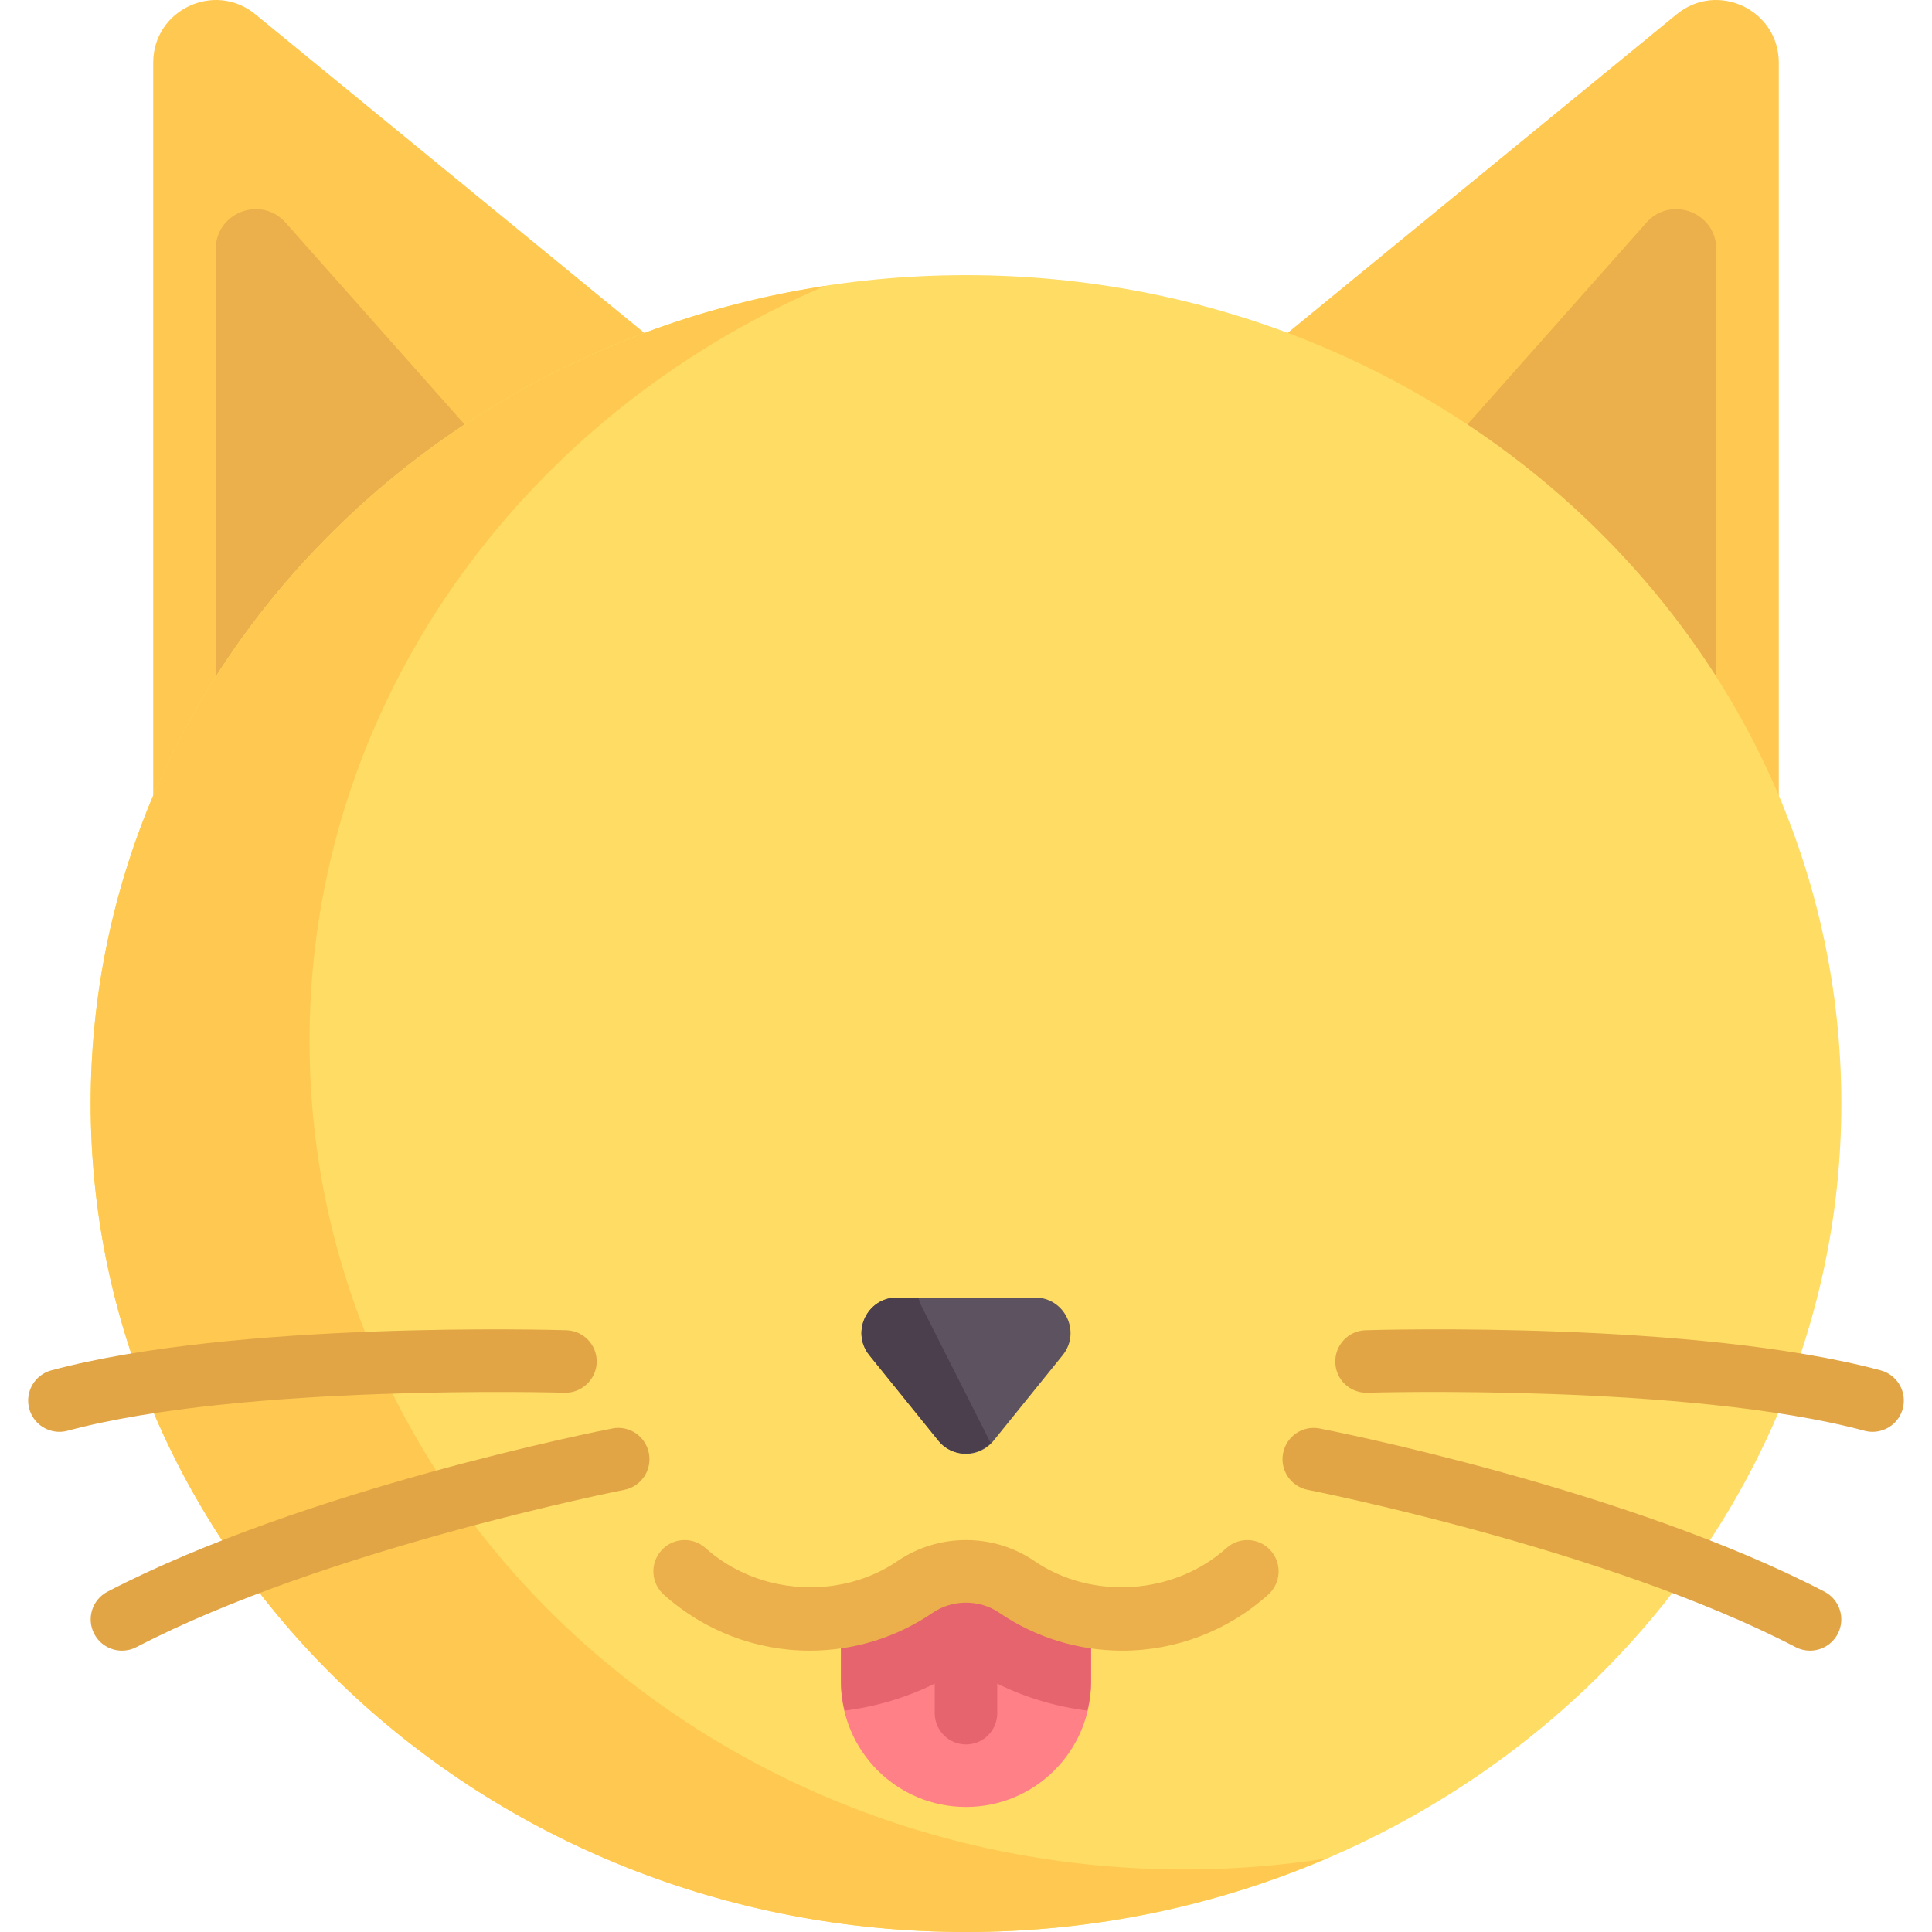
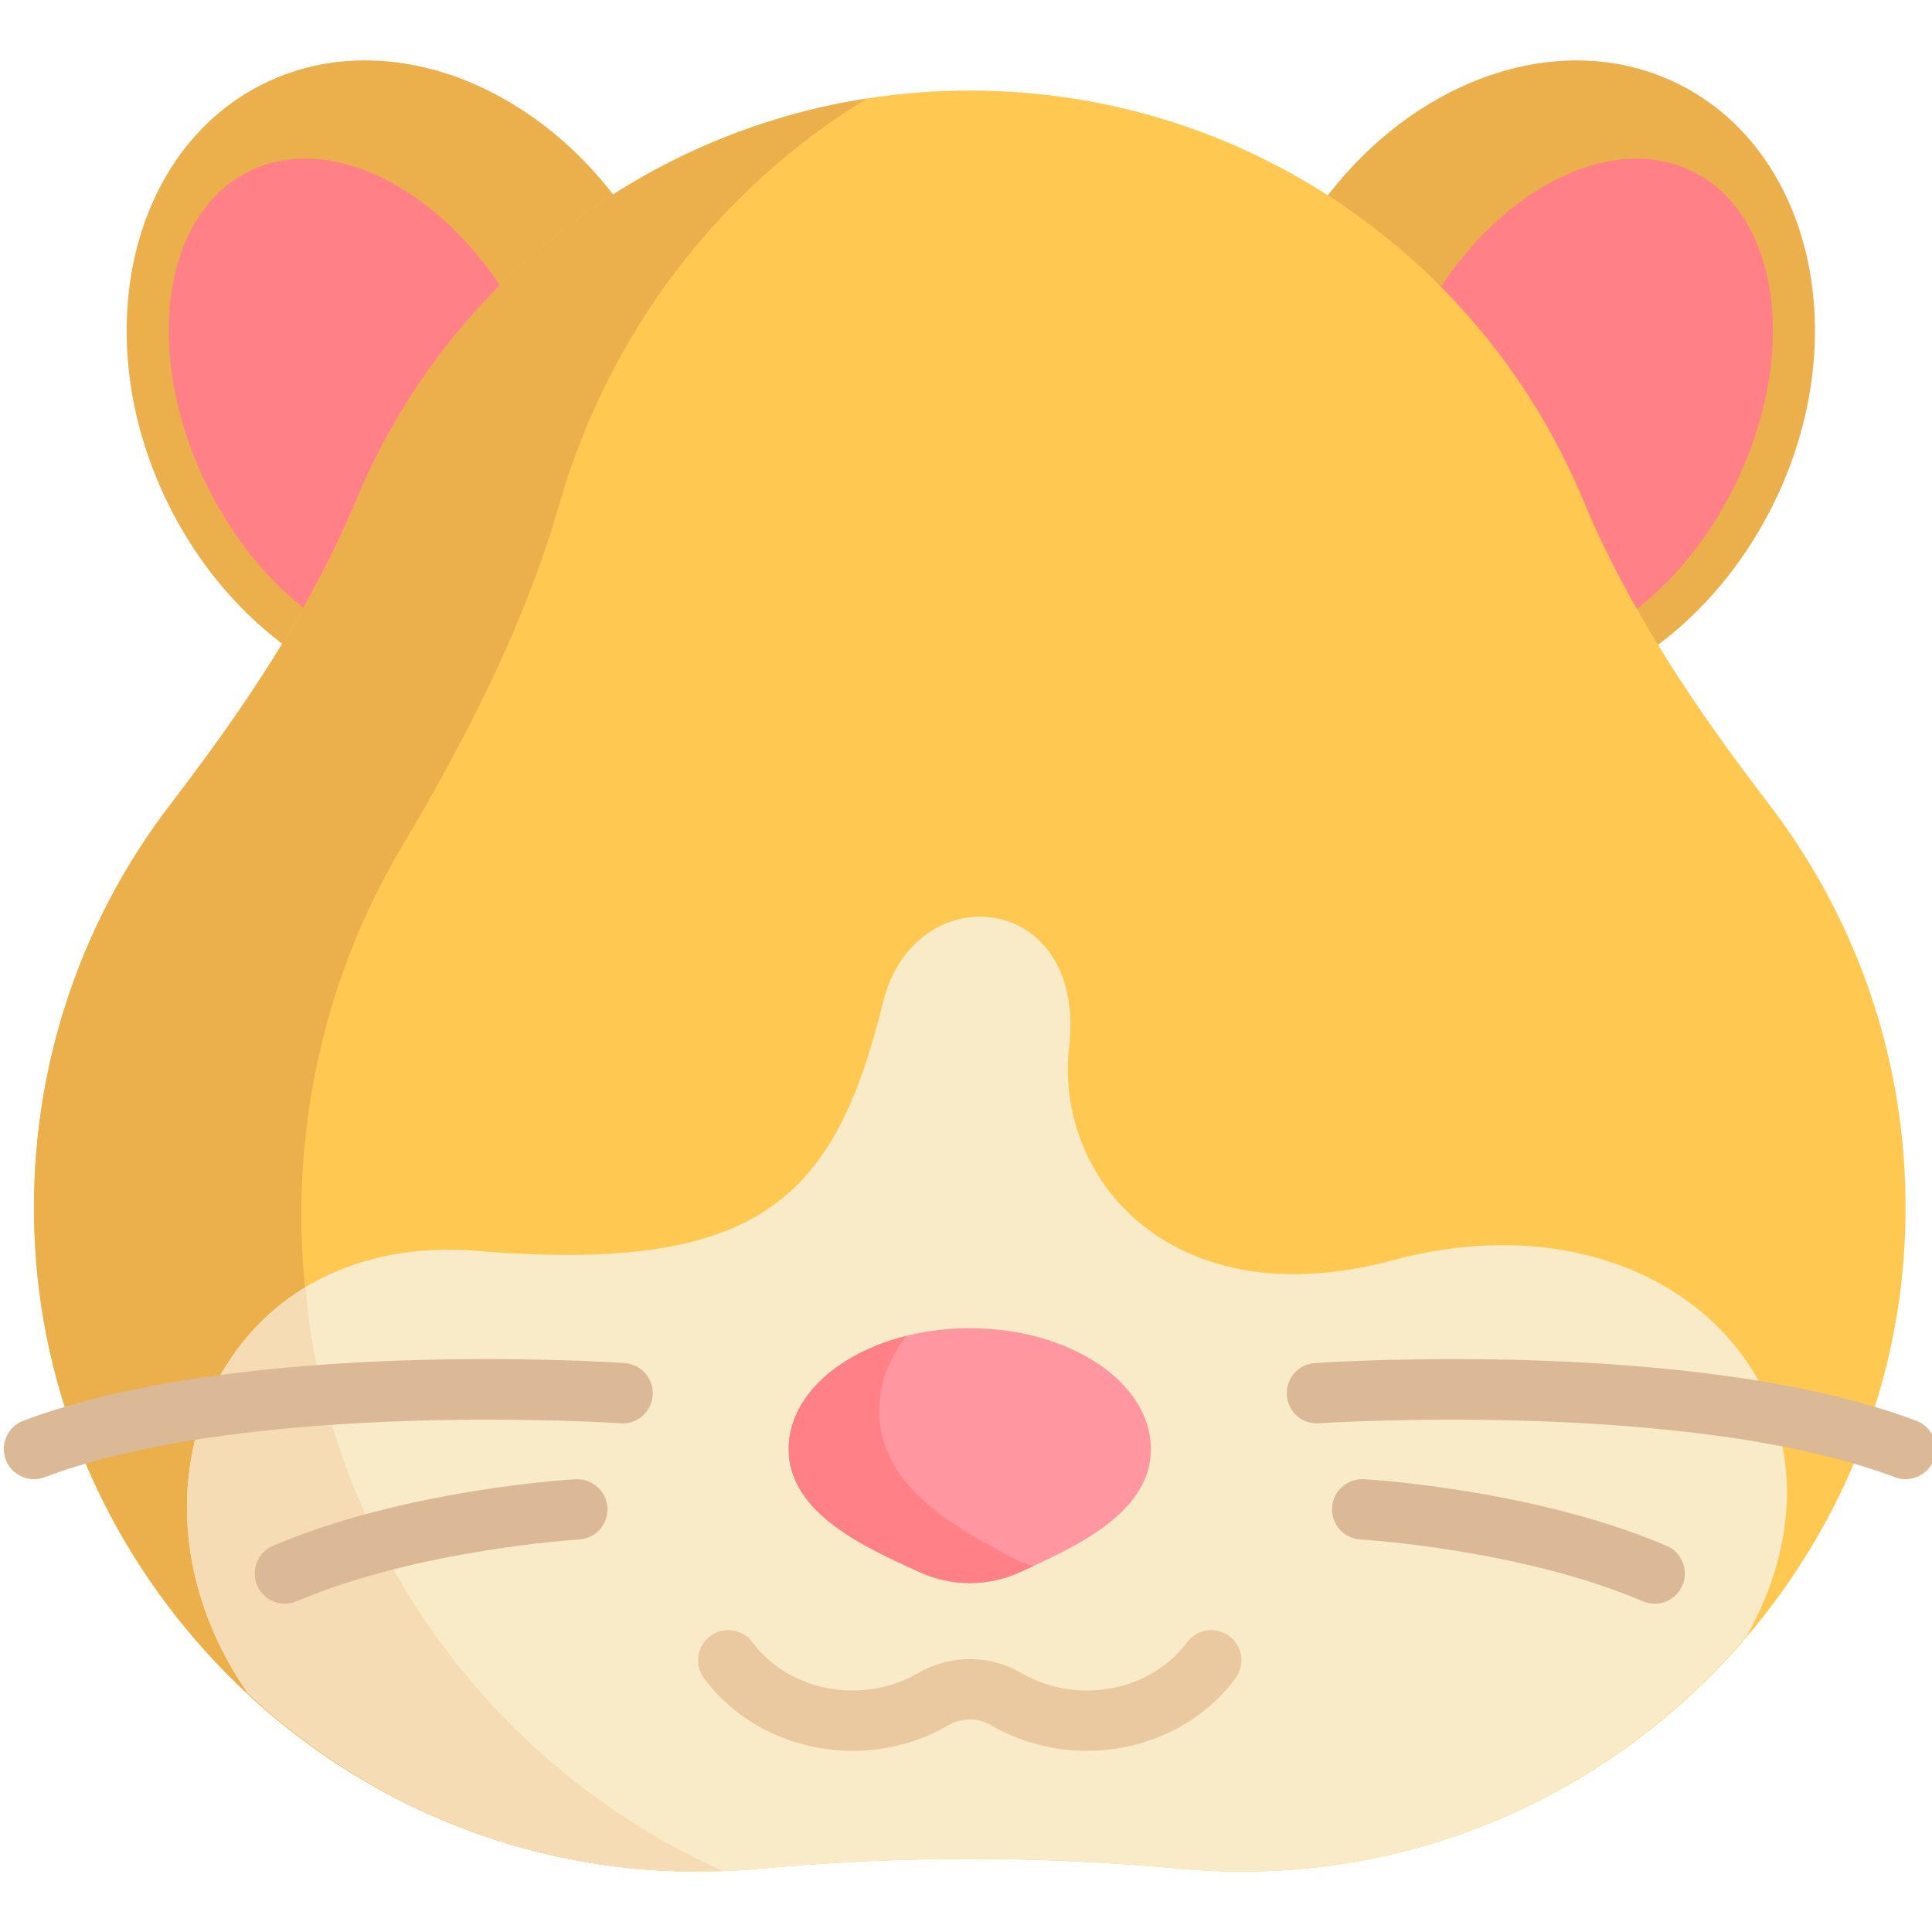
- <svg xmlns="http://www.w3.org/2000/svg" class="canvas-item cls-143-cat.svg" style="enable-background: new 0 0 512 512" name="143-cat.svg" xml:space="preserve" viewBox="0 0 512 512" y="0px" x="0px" version="1.1">
-   <path style="fill: #FFC850" d="M444.379,3.741c10.828-8.798,27.018-1.092,27.018,12.859v222.01l-182.26-107.699L444.379,3.741z" />
-   <path style="fill: #EBAF4B" d="M454.828,228.819l-110.973-65.574l92.462-104.241c6.465-7.288,18.511-2.716,18.511,7.027V228.819z" />
-   <path style="fill: #FFC850" d="M67.619,3.741C56.79-5.057,40.601,2.649,40.601,16.6v222.01l182.26-107.699L67.619,3.741z" />
-   <path style="fill: #EBAF4B" d="M57.17,228.819l110.973-65.574L75.681,59.004c-6.465-7.288-18.511-2.716-18.511,7.027  C57.17,66.031,57.17,228.819,57.17,228.819z" />
-   <ellipse style="fill: #FFDC64" ry="219.54" rx="231.97" cy="292.46" cx="255.999" />
-   <path style="fill: #FF8087" d="M289.137,429.155v16.569c0,18.302-14.836,33.138-33.138,33.138l0,0  c-18.302,0-33.138-14.836-33.138-33.138v-16.569l33.138-16.569L289.137,429.155z" />
-   <path style="fill: #5D5360" d="M274.293,343.862h-36.588c-7.899,0-12.273,9.157-7.307,15.3l18.295,22.634  c3.76,4.651,10.852,4.651,14.613,0l18.295-22.634C286.566,353.019,282.193,343.862,274.293,343.862z" />
+ <svg xmlns="http://www.w3.org/2000/svg" class="canvas-item cls-098-hamster.svg" style="enable-background: new 0 0 512.001 512.001" name="098-hamster.svg" xml:space="preserve" viewBox="-1 0 512.001 512.001" y="0px" x="0px" version="1.1">
+   <ellipse style="fill: #EBAF4B" ry="72.091" rx="88.811" cy="101.775" cx="108.281" transform="matrix(-0.4459 -0.8951 0.8951 -0.4459 65.4651 244.0758)" />
+   <ellipse style="fill: #FF8087" ry="47.011" rx="69.988" cy="108.104" cx="96.101" transform="matrix(-0.4459 -0.8951 0.8951 -0.4459 42.1894 242.325)" />
+   <ellipse style="fill: #EBAF4B" ry="72.091" rx="88.811" cy="101.782" cx="404.268" transform="matrix(-0.4459 0.8951 -0.8951 -0.4459 675.6319 -214.6895)" />
+   <ellipse style="fill: #FF8087" ry="47.011" rx="69.988" cy="108.115" cx="416.448" transform="matrix(-0.4459 0.8951 -0.8951 -0.4459 698.9117 -216.4351)" />
+   <path style="fill: #FFC850" d="M256.003,492.633c18.525,0,37.049,0.864,55.483,2.592c9.921,0.93,20.084,1.032,30.422,0.231  c86.812-6.726,156.824-78.193,161.797-165.124c2.531-44.23-11.297-85.149-35.979-117.311  c-19.267-25.105-37.083-51.474-49.254-80.686c-26.507-63.616-89.249-108.34-162.47-108.34s-135.964,44.724-162.47,108.34  c-12.172,29.212-29.988,55.581-49.254,80.686c-24.682,32.161-38.51,73.081-35.979,117.311  c4.974,86.93,74.985,158.398,161.797,165.124c10.338,0.801,20.501,0.699,30.422-0.231  C218.95,493.497,237.475,492.633,256.003,492.633z" />
+   <path style="fill: #EBAF4B" d="M81.308,352.805c-7.419-46.715,2.321-91.638,24.161-128.4c17.048-28.697,32.469-58.584,41.785-90.896  c13.029-45.193,42.311-83.6,81.474-107.399c-61.262,9.536-112.049,50.671-135.196,106.225  c-12.171,29.212-29.988,55.581-49.254,80.687c-24.682,32.161-38.51,73.08-35.979,117.311  c4.974,86.93,74.985,158.397,161.797,165.124c6.86,0.531,13.606,0.525,20.292,0.283C134.464,470.774,91.609,417.668,81.308,352.805z  " />
+   <path style="fill: #FAEBC8" d="M368.001,333.995c-57.837,15.571-89.682-21.1-85.667-56.667c4.667-41.333-41-45.666-49.333-11.667  c-12.795,52.203-32.921,71.931-107.5,65.833C57.081,325.9,27.612,395.47,64.694,448.76c28.273,26.254,64.957,43.561,105.401,46.694  c10.338,0.801,20.501,0.699,30.422-0.231c18.433-1.728,36.958-2.592,55.486-2.592c18.524,0,37.049,0.864,55.482,2.592  c9.921,0.93,20.084,1.032,30.422,0.231c47.767-3.701,90.369-27.073,119.927-61.767C496.527,371.982,442.274,313.999,368.001,333.995  z" />
+   <path style="fill: #FF96A0" d="M256,351.995c26.51,0,48.001,14.327,48.001,32c0,17.044-20.173,26.018-34.733,32.654  c-8.439,3.847-18.097,3.847-26.536,0c-14.559-6.636-34.733-15.61-34.733-32.654C207.999,366.322,229.49,351.995,256,351.995z" />
+   <path style="fill: #EBC9A0" d="M287.013,463.995c-8.984,0-17.75-2.348-25.355-6.785c-3.484-2.039-7.82-2.043-11.312-0.004  c-7.605,4.441-16.371,6.789-25.359,6.789c-15.773,0-30.508-7.191-39.418-19.238c-2.625-3.555-1.875-8.563,1.676-11.191  s8.563-1.879,11.191,1.676c5.902,7.988,15.832,12.754,26.551,12.754c6.152,0,12.129-1.59,17.285-4.602  c8.469-4.953,18.992-4.953,27.461,0c5.152,3.008,11.133,4.602,17.281,4.602c10.723,0,20.652-4.77,26.555-12.754  c2.637-3.551,7.641-4.305,11.188-1.68c3.555,2.629,4.305,7.637,1.68,11.188C317.525,456.8,302.79,463.995,287.013,463.995z" />
  <g>
-     <path style="fill: #E1A546" d="M479.673,437.439c-1.286,0-2.593-0.299-3.815-0.934c-50.092-26.047-128.491-41.524-129.28-41.678   c-4.49-0.874-7.419-5.226-6.545-9.717c0.878-4.494,5.186-7.427,9.717-6.545c3.301,0.643,81.515,16.076,133.754,43.239   c4.057,2.112,5.639,7.111,3.527,11.173C485.555,435.813,482.667,437.439,479.673,437.439z" />
-     <path style="fill: #E1A546" d="M496.255,379.451c-0.712,0-1.436-0.093-2.156-0.287c-46.435-12.483-130.87-10.113-131.703-10.077   c-4.652,0.134-8.398-3.459-8.531-8.03c-0.138-4.575,3.459-8.394,8.03-8.531c3.56-0.113,87.736-2.476,136.509,10.635   c4.417,1.189,7.035,5.732,5.849,10.153C503.257,377.012,499.912,379.447,496.255,379.451z" />
+     <path style="fill: #DCB996" d="M437.497,424.999c-1.047,0-2.109-0.207-3.133-0.645c-32.344-13.793-74.402-16.348-74.824-16.371   c-4.41-0.254-7.781-4.035-7.527-8.449s3.953-7.719,8.449-7.527c1.832,0.105,45.293,2.754,80.176,17.629   c4.066,1.734,5.957,6.434,4.223,10.496C443.564,423.175,440.607,424.999,437.497,424.999z" />
+     <path style="fill: #DCB996" d="M504.001,391.999c-0.941,0-1.895-0.168-2.824-0.52c-54.688-20.633-151.664-14.359-152.637-14.297   c-4.43,0.387-8.223-3.031-8.52-7.441c-0.301-4.406,3.031-8.223,7.441-8.52c4.102-0.277,101.406-6.578,159.363,15.289   c4.133,1.559,6.219,6.172,4.66,10.309C510.278,390.022,507.232,391.999,504.001,391.999z" />
  </g>
-   <path style="fill: #FFC850" d="M313.991,495.431c-128.112,0-231.967-98.291-231.967-219.54c0-89.035,56.034-165.634,136.518-200.081  C108.248,92.762,24.032,183.285,24.032,292.46C24.032,413.709,127.887,512,255.999,512c34.037,0,66.328-6.995,95.449-19.459  C339.25,494.416,326.748,495.431,313.991,495.431z" />
+   <path style="fill: #FF8087" d="M266.734,412.578c-14.56-7.86-34.733-18.49-34.733-38.679c0-7.283,2.647-14.063,7.156-19.838  C220.968,358.612,208,370.279,208,383.995c0,17.043,20.173,26.018,34.732,32.654c8.439,3.846,18.097,3.846,26.536,0  c1.17-0.533,2.384-1.088,3.614-1.655C270.789,414.427,268.723,413.652,266.734,412.578z" />
+   <path style="fill: #F5DCB4" d="M81.308,352.805c-0.615-3.875-0.937-7.713-1.319-11.559c-33.745,20.427-42.568,68.322-15.295,107.515  c28.273,26.254,64.957,43.561,105.401,46.694c6.86,0.531,13.606,0.525,20.292,0.283l0,0  C134.464,470.774,91.609,417.668,81.308,352.805z" />
  <g>
-     <path style="fill: #E1A546" d="M32.324,437.439c-2.993,0-5.882-1.622-7.358-4.462c-2.112-4.061-0.53-9.061,3.527-11.173   c52.24-27.163,130.453-42.596,133.754-43.239c4.494-0.902,8.839,2.055,9.717,6.545c0.874,4.49-2.055,8.843-6.545,9.717   c-0.789,0.154-79.189,15.631-129.28,41.678C34.917,437.14,33.611,437.439,32.324,437.439z" />
-     <path style="fill: #E1A546" d="M15.743,379.451c-3.657,0-7.002-2.439-7.997-6.137c-1.185-4.421,1.432-8.964,5.849-10.153   c48.777-13.115,132.941-10.736,136.509-10.635c4.571,0.138,8.167,3.956,8.03,8.531c-0.138,4.571-4.098,8.196-8.531,8.03   c-0.849-0.028-85.297-2.407-131.703,10.077C17.179,379.358,16.455,379.451,15.743,379.451z" />
+     <path style="fill: #DCB996" d="M74.505,424.999c-3.109,0-6.066-1.824-7.363-4.867c-1.734-4.063,0.156-8.762,4.223-10.496   c34.883-14.875,78.344-17.523,80.176-17.629c4.395-0.164,8.191,3.121,8.445,7.527c0.258,4.41-3.113,8.191-7.523,8.449   c-0.422,0.023-42.555,2.609-74.824,16.371C76.614,424.792,75.552,424.999,74.505,424.999z" />
+     <path style="fill: #DCB996" d="M8.001,391.999c-3.23,0-6.277-1.977-7.484-5.18c-1.559-4.137,0.527-8.75,4.66-10.309   c57.953-21.863,155.25-15.582,159.363-15.289c4.41,0.297,7.742,4.113,7.441,8.52c-0.301,4.414-4.129,7.836-8.52,7.441   c-0.977-0.066-97.949-6.328-152.637,14.297C9.896,391.831,8.939,391.999,8.001,391.999z" />
  </g>
-   <path style="fill: #4B3F4E" d="M262.408,382.15l-18.295-36.215c-0.332-0.658-0.518-1.378-0.769-2.074h-5.639  c-7.899,0-12.273,9.157-7.308,15.3l18.295,22.634c3.55,4.39,9.981,4.485,13.863,0.587  C262.511,382.297,262.453,382.239,262.408,382.15z" />
-   <path style="fill: #E6646E" d="M255.999,412.586l-33.138,16.569v16.569c0,2.629,0.383,5.154,0.961,7.606  c8.337-1.034,16.389-3.449,23.892-7.153v7.831c0,4.575,3.709,8.285,8.285,8.285c4.576,0,8.285-3.709,8.285-8.285v-7.83  c7.504,3.704,15.556,6.119,23.892,7.152c0.578-2.452,0.961-4.978,0.961-7.606v-16.569L255.999,412.586z" />
-   <path style="fill: #EBAF4B" d="M297.422,437.439c-11.719,0-23.013-3.483-32.653-10.073c-5.162-3.527-12.374-3.527-17.544,0  c-9.636,6.59-20.93,10.073-32.649,10.073c-14.259,0-27.993-5.275-38.672-14.85c-3.406-3.058-3.689-8.297-0.635-11.703  s8.281-3.689,11.703-0.635c13.911,12.483,35.683,13.847,50.905,3.434c10.841-7.403,25.408-7.403,36.241,0  c15.226,10.408,37.001,9.041,50.913-3.43c3.402-3.05,8.636-2.775,11.699,0.639c3.054,3.406,2.767,8.645-0.639,11.699  C325.41,432.168,311.681,437.439,297.422,437.439z" />
  <g />
  <g />
  <g />
  <g />
  <g />
  <g />
  <g />
  <g />
  <g />
  <g />
  <g />
  <g />
  <g />
  <g />
  <g />
</svg>
